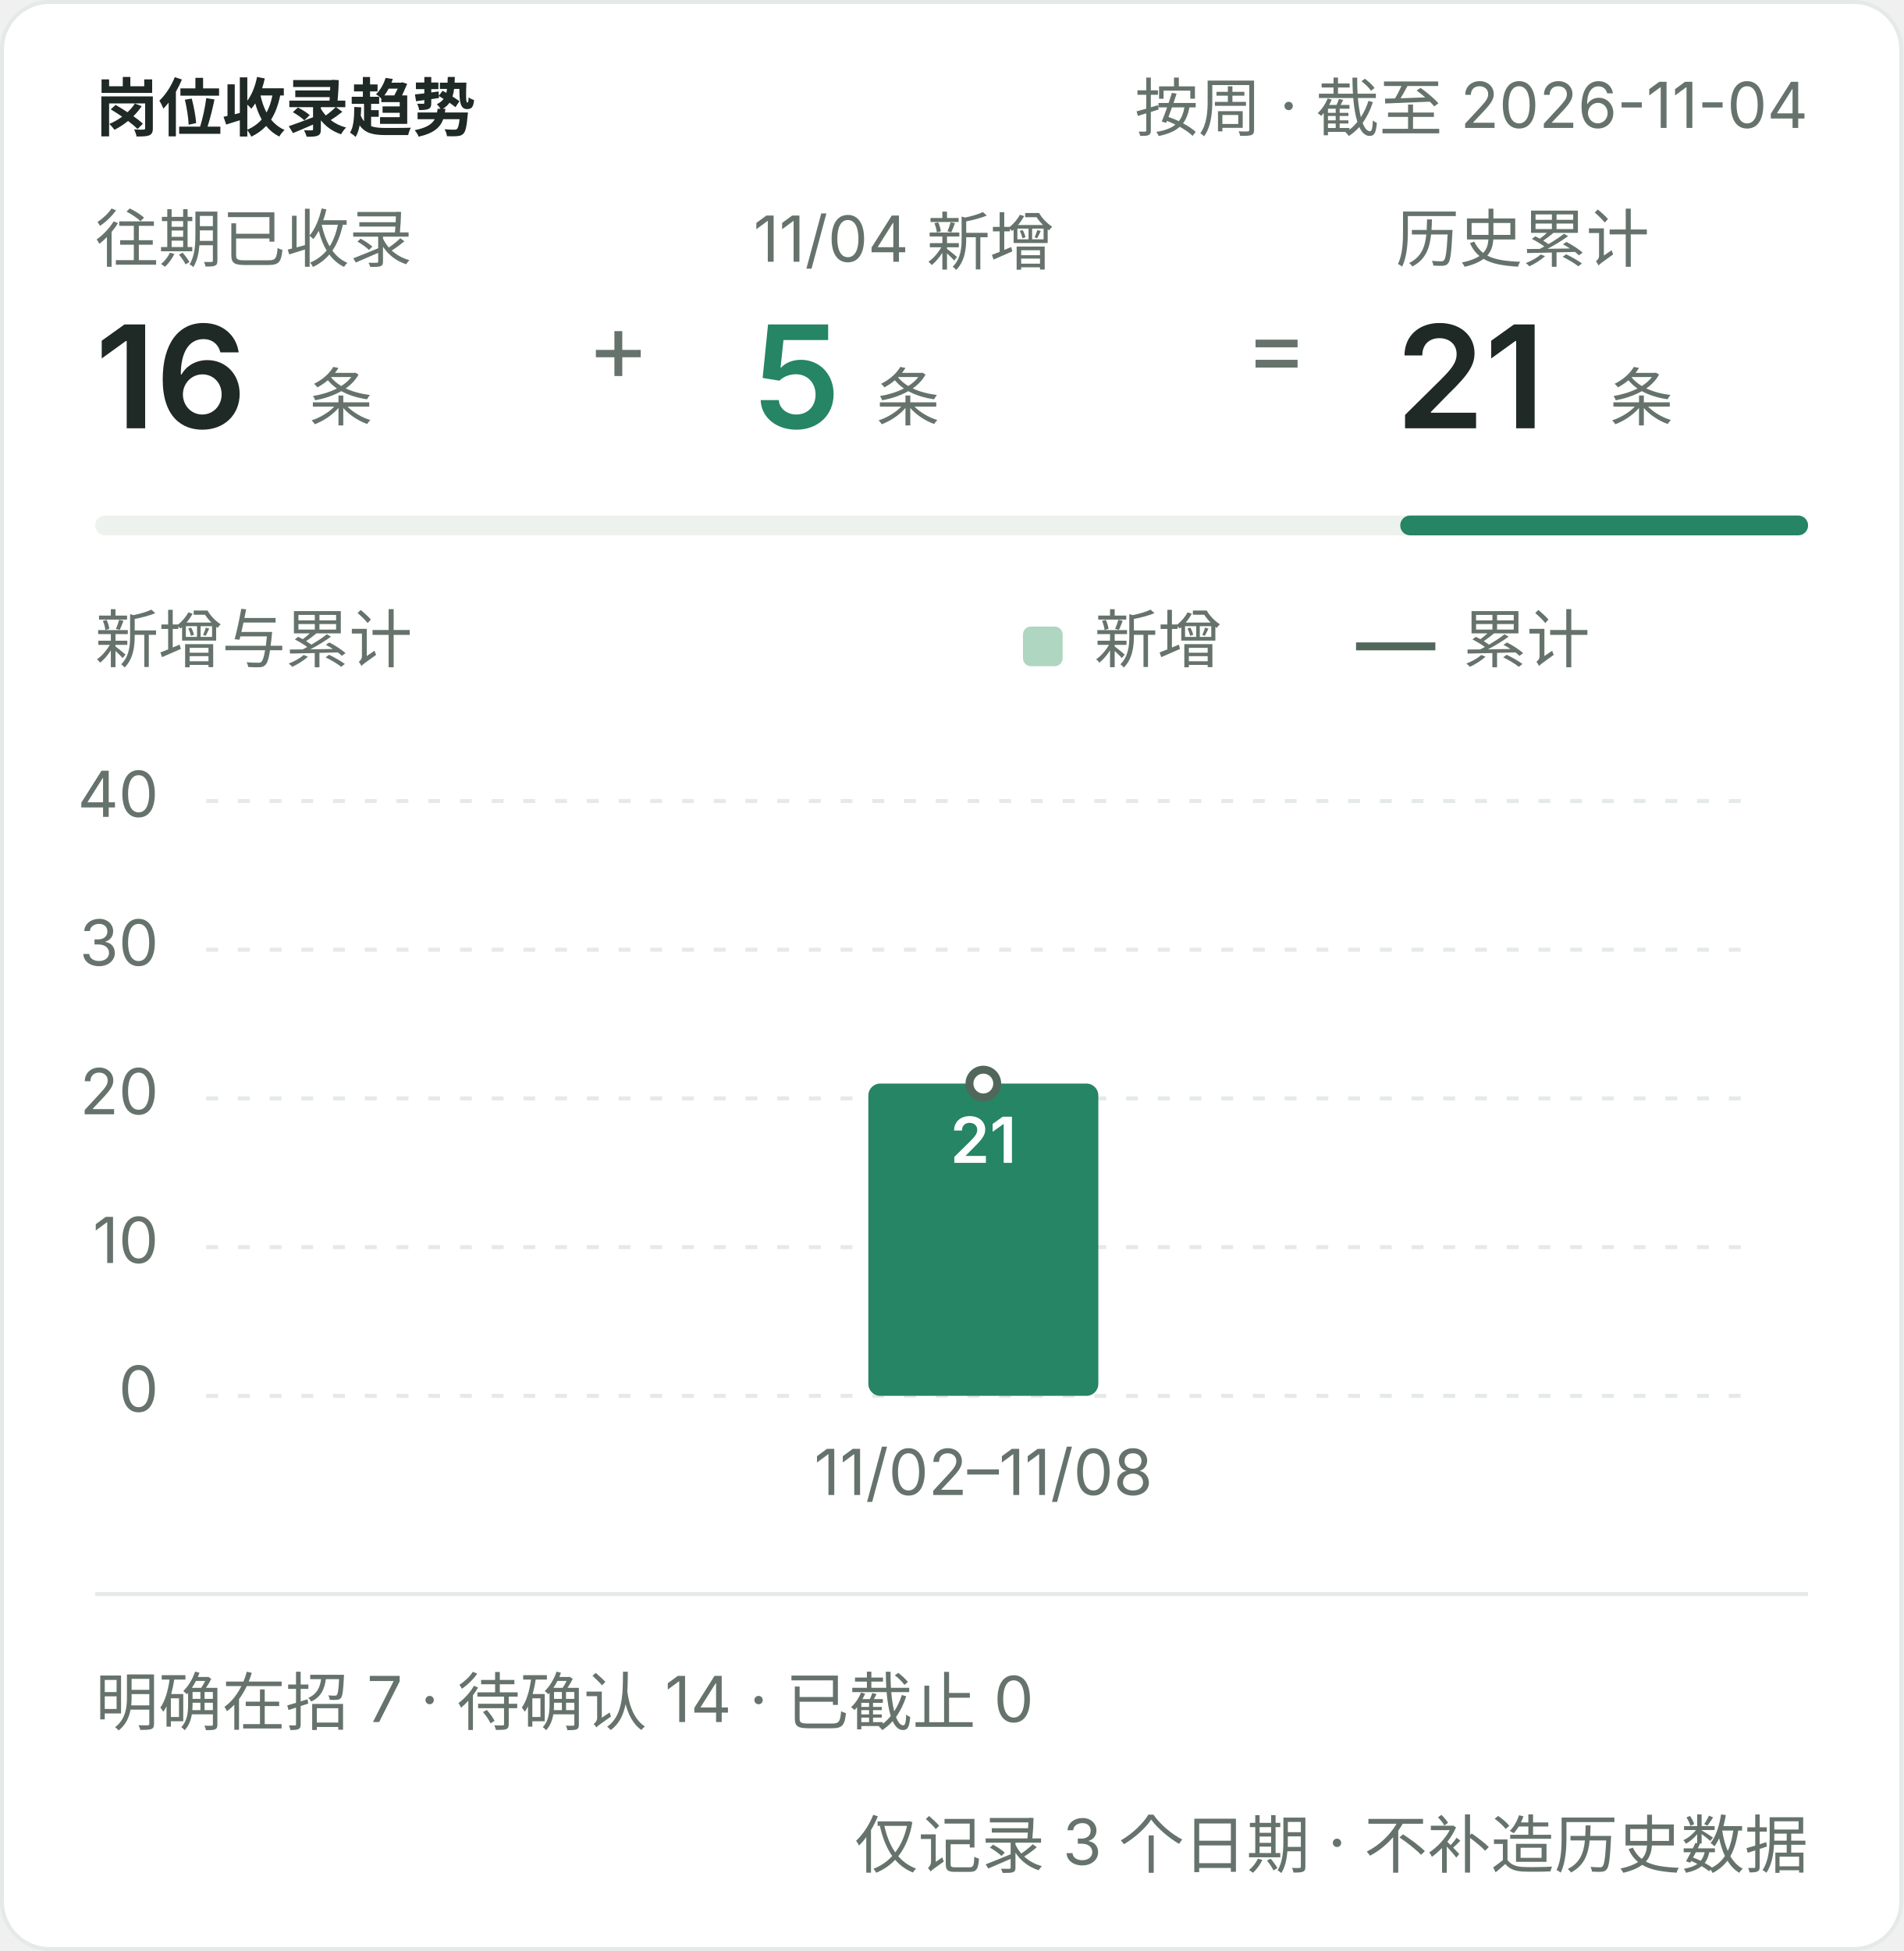
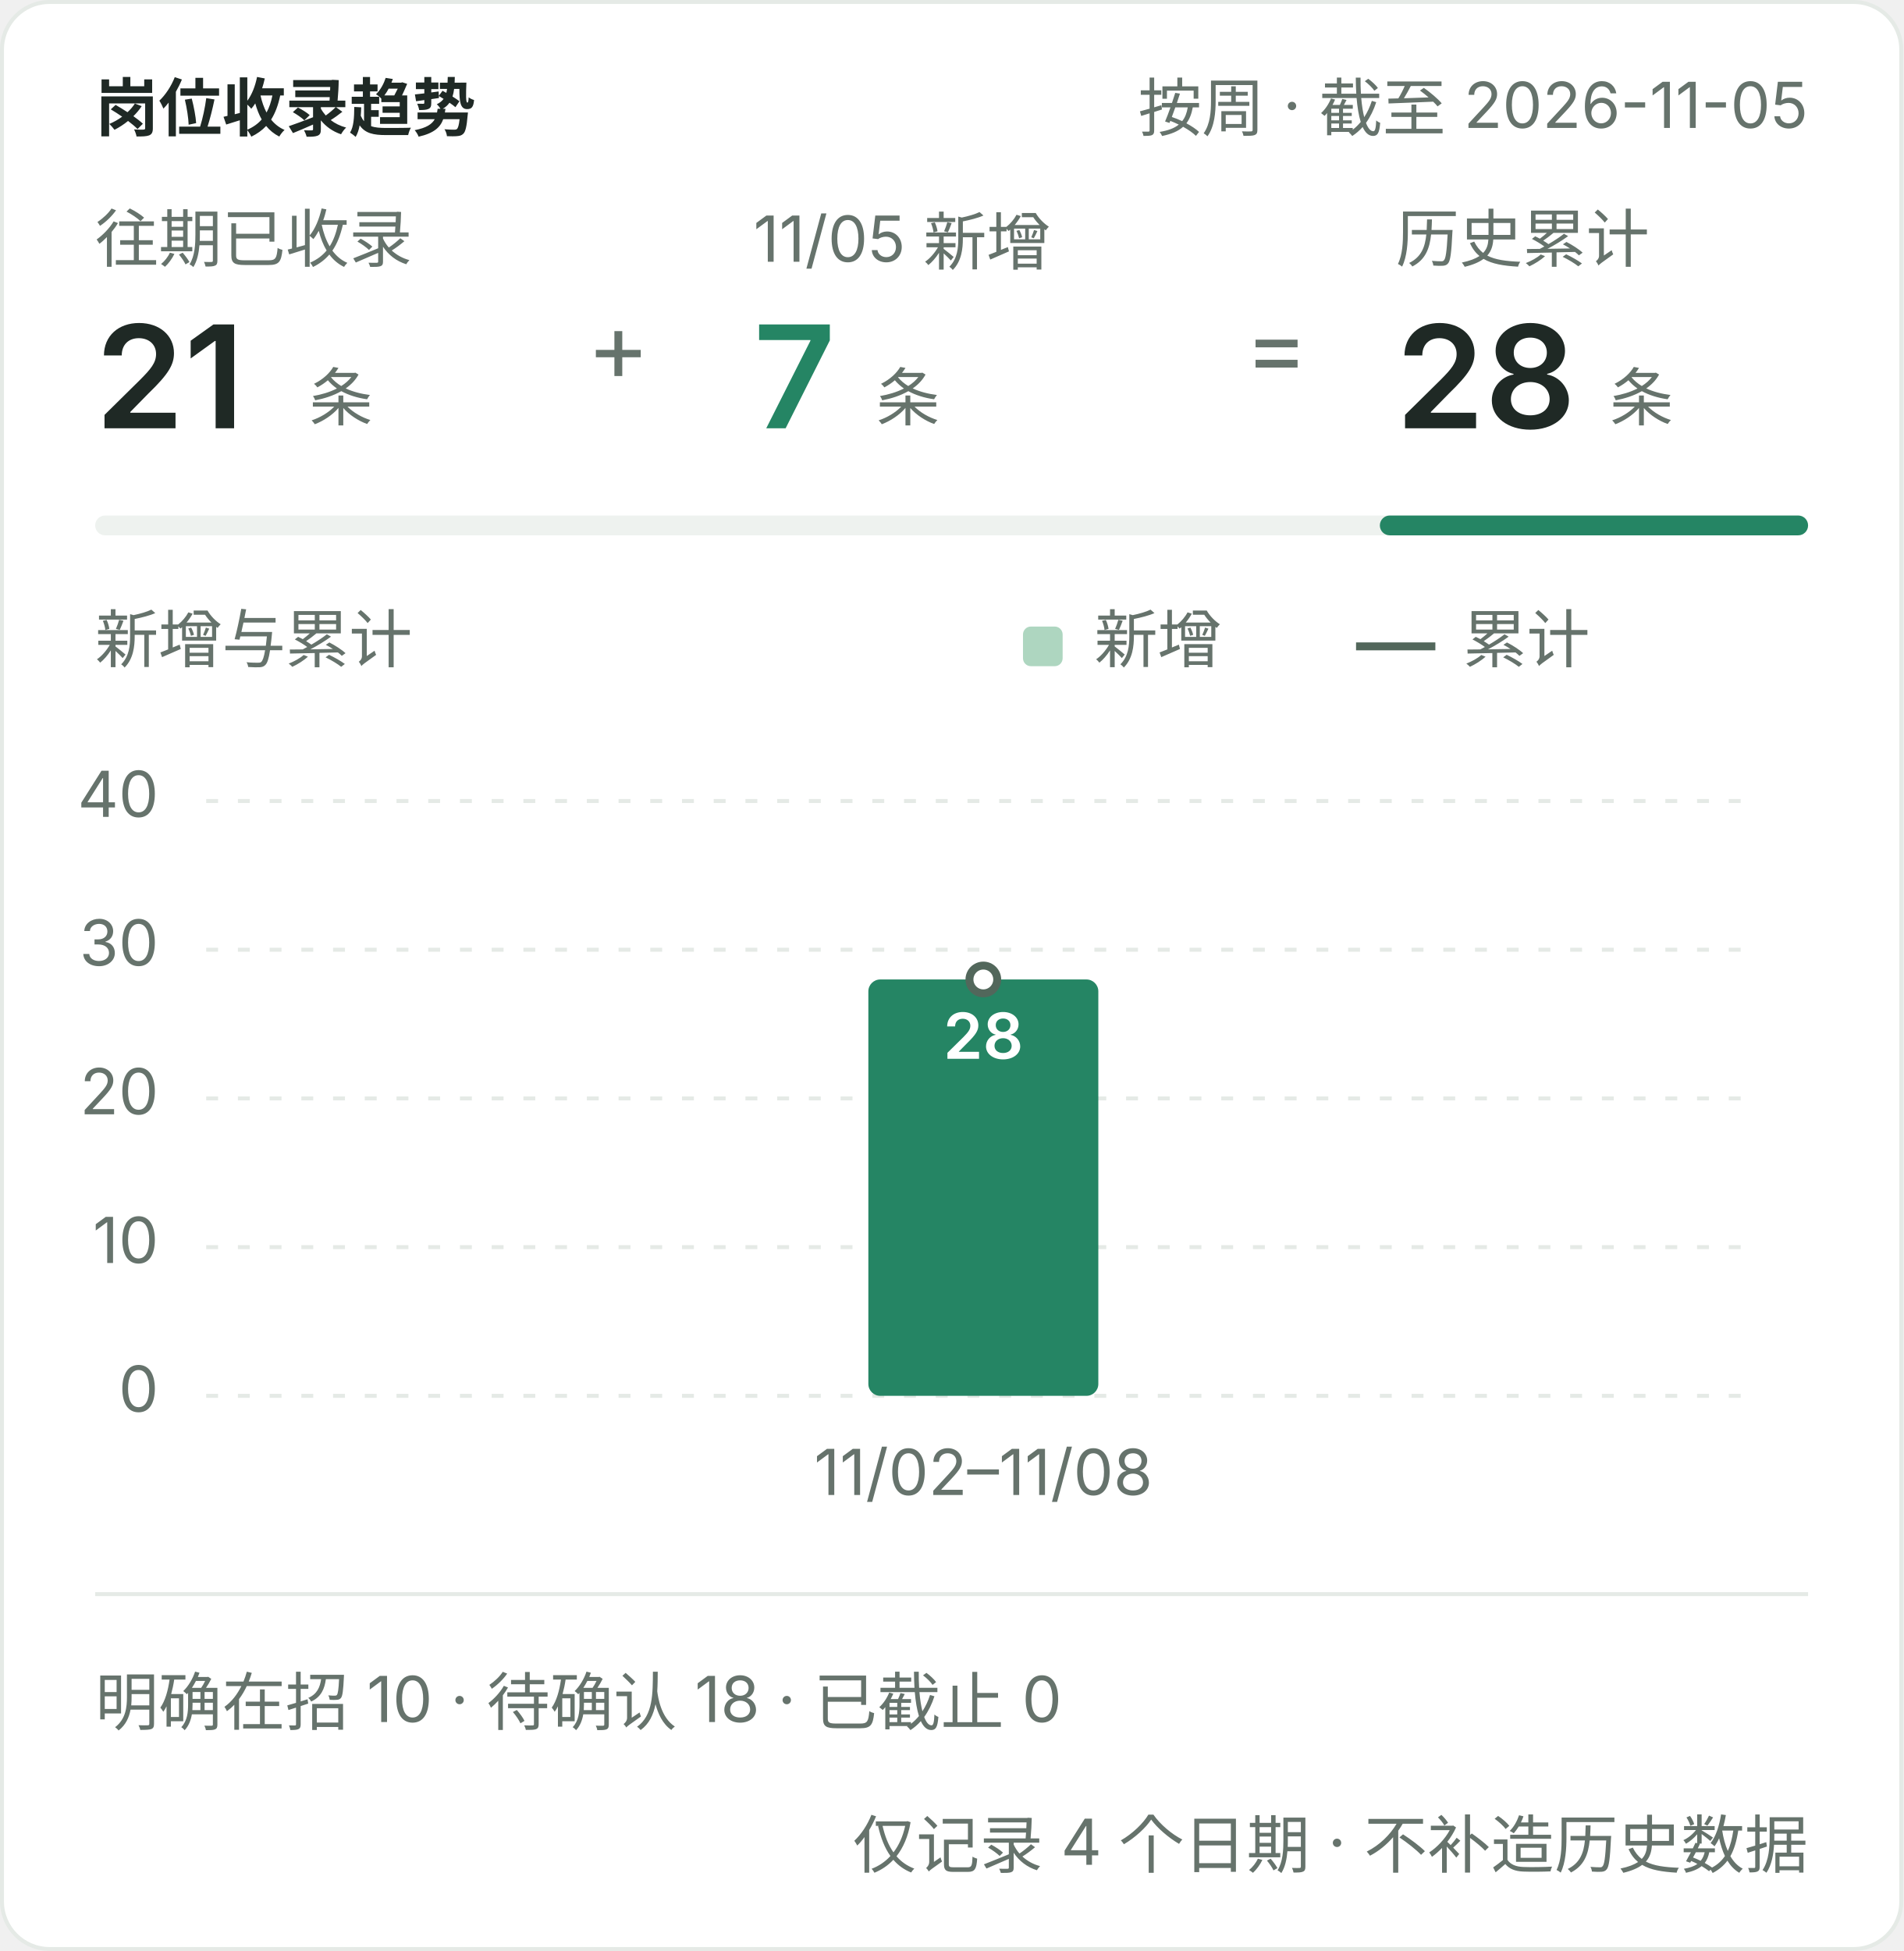
<svg xmlns="http://www.w3.org/2000/svg" width="480" height="492" viewBox="0 0 480 492" role="img" aria-labelledby="title desc">
  <rect x=".5" y=".5" width="479" height="491" rx="12" fill="#ffffff" stroke="#e5eae6" />
  <g font-family="-apple-system,BlinkMacSystemFont,Segoe UI,PingFang SC,Microsoft YaHei,sans-serif">
    <text x="24" y="33" fill="#1f2925" font-size="16" font-weight="600" text-anchor="start">岗位收录趋势</text>
-     <text x="456" y="33" fill="#66736c" font-size="16" font-weight="400" text-anchor="end">按周 · 截至 2026-11-04</text>
+     <text x="456" y="33" fill="#66736c" font-size="16" font-weight="400" text-anchor="end">按周 · 截至 2026-11-05</text>
    <text x="24" y="66" fill="#66736c" font-size="16" font-weight="400" text-anchor="start">往期已收录</text>
-     <text x="24" y="108" fill="#1f2925" font-size="36" font-weight="600" text-anchor="start">16</text>
+     <text x="24" y="108" fill="#1f2925" font-size="36" font-weight="600" text-anchor="start">21</text>
    <text x="78" y="106" fill="#66736c" font-size="16" font-weight="400" text-anchor="start">条</text>
-     <text x="190" y="66" fill="#66736c" font-size="16" font-weight="400" text-anchor="start">11/04 新增</text>
-     <text x="190" y="108" fill="#258564" font-size="36" font-weight="600" text-anchor="start">5</text>
+     <text x="190" y="66" fill="#66736c" font-size="16" font-weight="400" text-anchor="start">11/05 新增</text>
+     <text x="190" y="108" fill="#258564" font-size="36" font-weight="600" text-anchor="start">7</text>
    <text x="221" y="106" fill="#66736c" font-size="16" font-weight="400" text-anchor="start">条</text>
    <text x="352" y="66" fill="#66736c" font-size="16" font-weight="400" text-anchor="start">历史累计</text>
-     <text x="352" y="108" fill="#1f2925" font-size="36" font-weight="600" text-anchor="start">21</text>
+     <text x="352" y="108" fill="#1f2925" font-size="36" font-weight="600" text-anchor="start">28</text>
    <text x="406" y="106" fill="#66736c" font-size="16" font-weight="400" text-anchor="start">条</text>
    <text x="148" y="96" fill="#66736c" font-size="24" font-weight="400" text-anchor="start">+</text>
    <text x="314" y="96" fill="#66736c" font-size="24" font-weight="400" text-anchor="start">=</text>
    <rect x="24" y="130" width="432" height="5" rx="2.5" fill="#eef2ef" />
-     <rect x="353.14" y="130" width="102.86" height="5" rx="2.5" fill="#258564" />
+     <rect x="348.00" y="130" width="108.00" height="5" rx="2.5" fill="#258564" />
    <text x="24" y="167" fill="#66736c" font-size="16" font-weight="400" text-anchor="start">新增与累计</text>
    <rect x="258" y="158" width="10" height="10" rx="2" fill="#aed6c0" />
    <text x="276" y="167" fill="#66736c" font-size="16" font-weight="400" text-anchor="start">新增</text>
    <line x1="342" y1="163" x2="362" y2="163" stroke="#52675b" stroke-width="2" />
    <text x="369" y="167" fill="#66736c" font-size="16" font-weight="400" text-anchor="start">累计</text>
    <line x1="52" y1="352.0" x2="444" y2="352.0" stroke="#e5eae6" stroke-dasharray="3 5" />
    <text x="40" y="356.0" fill="#66736c" font-size="16" font-weight="400" text-anchor="end">0</text>
    <line x1="52" y1="314.5" x2="444" y2="314.5" stroke="#e5eae6" stroke-dasharray="3 5" />
    <text x="40" y="318.5" fill="#66736c" font-size="16" font-weight="400" text-anchor="end">10</text>
    <line x1="52" y1="277.0" x2="444" y2="277.0" stroke="#e5eae6" stroke-dasharray="3 5" />
    <text x="40" y="281.0" fill="#66736c" font-size="16" font-weight="400" text-anchor="end">20</text>
    <line x1="52" y1="239.5" x2="444" y2="239.5" stroke="#e5eae6" stroke-dasharray="3 5" />
    <text x="40" y="243.5" fill="#66736c" font-size="16" font-weight="400" text-anchor="end">30</text>
    <line x1="52" y1="202.0" x2="444" y2="202.0" stroke="#e5eae6" stroke-dasharray="3 5" />
    <text x="40" y="206.0" fill="#66736c" font-size="16" font-weight="400" text-anchor="end">40</text>
-     <rect x="219.00" y="273.25" width="58.00" height="78.75" rx="3" fill="#258564" />
-     <text x="248.0" y="293.25" fill="#ffffff" font-size="16" font-weight="600" text-anchor="middle">21</text>
+     <rect x="219.00" y="247.00" width="58.00" height="105.00" rx="3" fill="#258564" />
+     <text x="248.0" y="267.0" fill="#ffffff" font-size="16" font-weight="600" text-anchor="middle">28</text>
    <text x="248.0" y="377" fill="#66736c" font-size="16" font-weight="400" text-anchor="middle">11/02–11/08</text>
-     <polyline points="248.00,273.25" fill="none" stroke="#52675b" stroke-width="2" stroke-linejoin="round" />
-     <circle cx="248.00" cy="273.25" r="3.5" fill="#ffffff" stroke="#52675b" stroke-width="2" />
+     <polyline points="248.00,247.00" fill="none" stroke="#52675b" stroke-width="2" stroke-linejoin="round" />
+     <circle cx="248.00" cy="247.00" r="3.5" fill="#ffffff" stroke="#52675b" stroke-width="2" />
    <line x1="24" y1="402" x2="456" y2="402" stroke="#e5eae6" />
-     <text x="24" y="435" fill="#66736c" font-size="16" font-weight="400" text-anchor="start">明确在招 7   ·   待确认 14   ·   已截止 0</text>
-     <text x="456" y="471" fill="#66736c" font-size="16" font-weight="400" text-anchor="end">仅记录 3 个日期 · 不补造历史数据</text>
+     <text x="24" y="435" fill="#66736c" font-size="16" font-weight="400" text-anchor="start">明确在招 10   ·   待确认 18   ·   已截止 0</text>
+     <text x="456" y="471" fill="#66736c" font-size="16" font-weight="400" text-anchor="end">仅记录 4 个日期 · 不补造历史数据</text>
  </g>
</svg>
